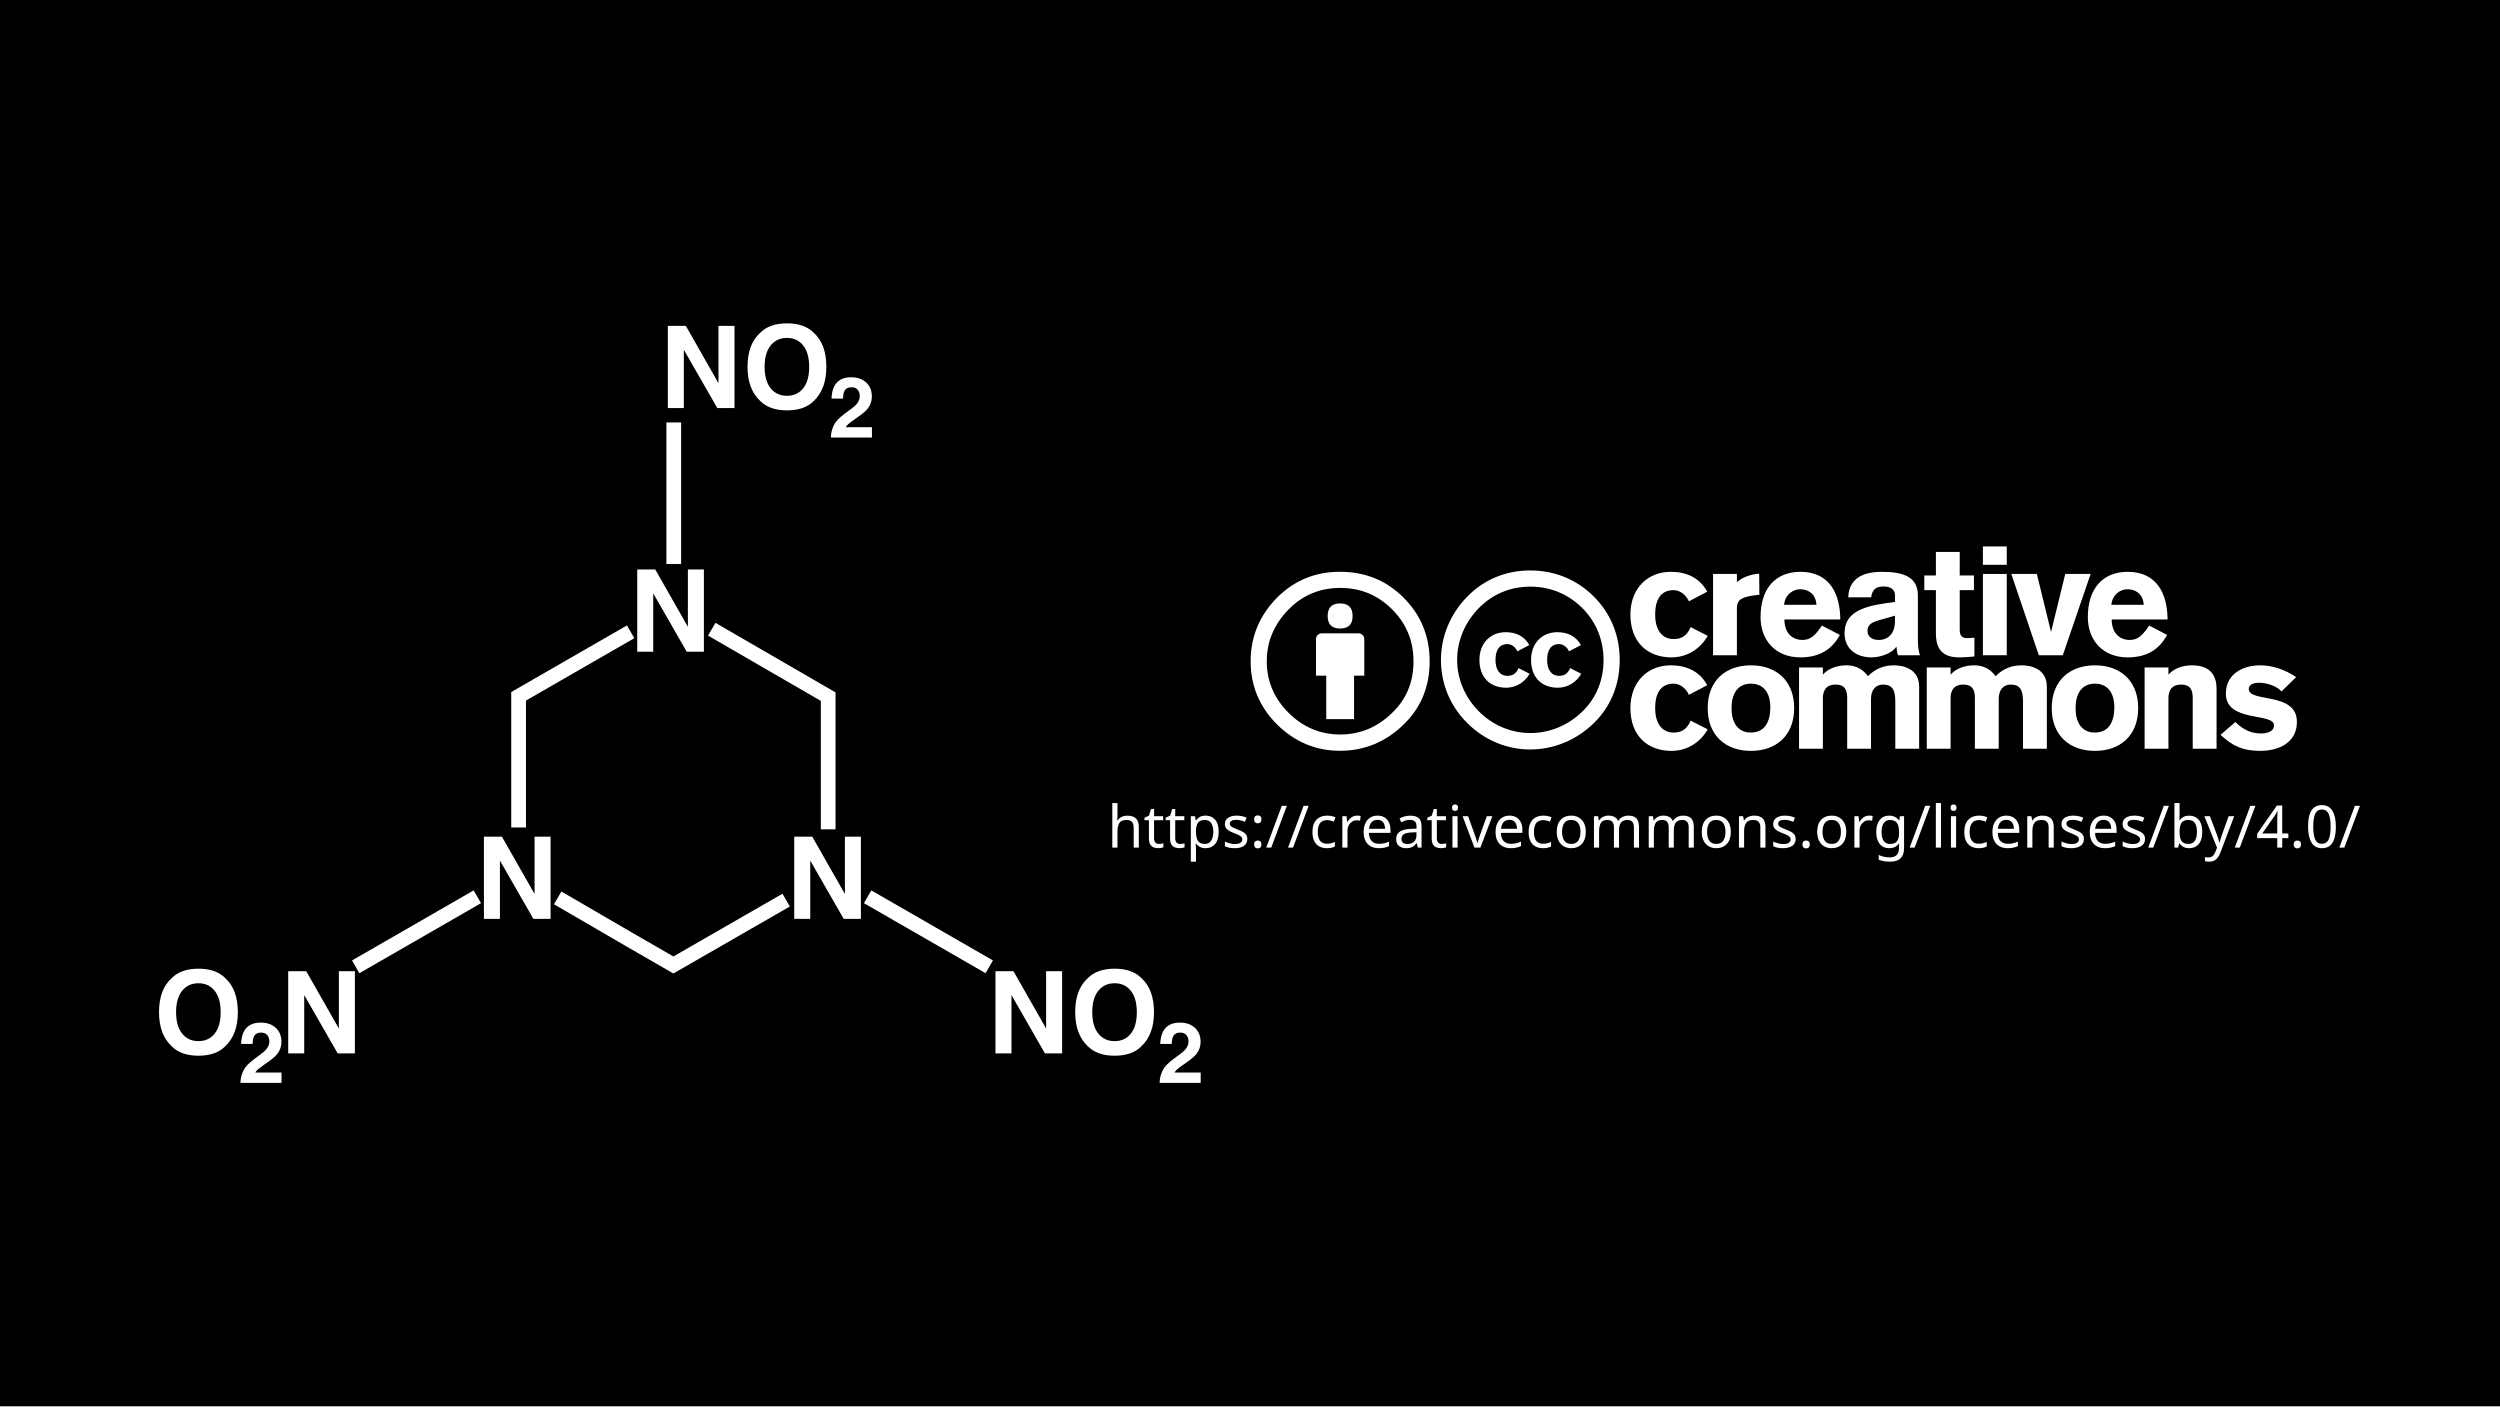
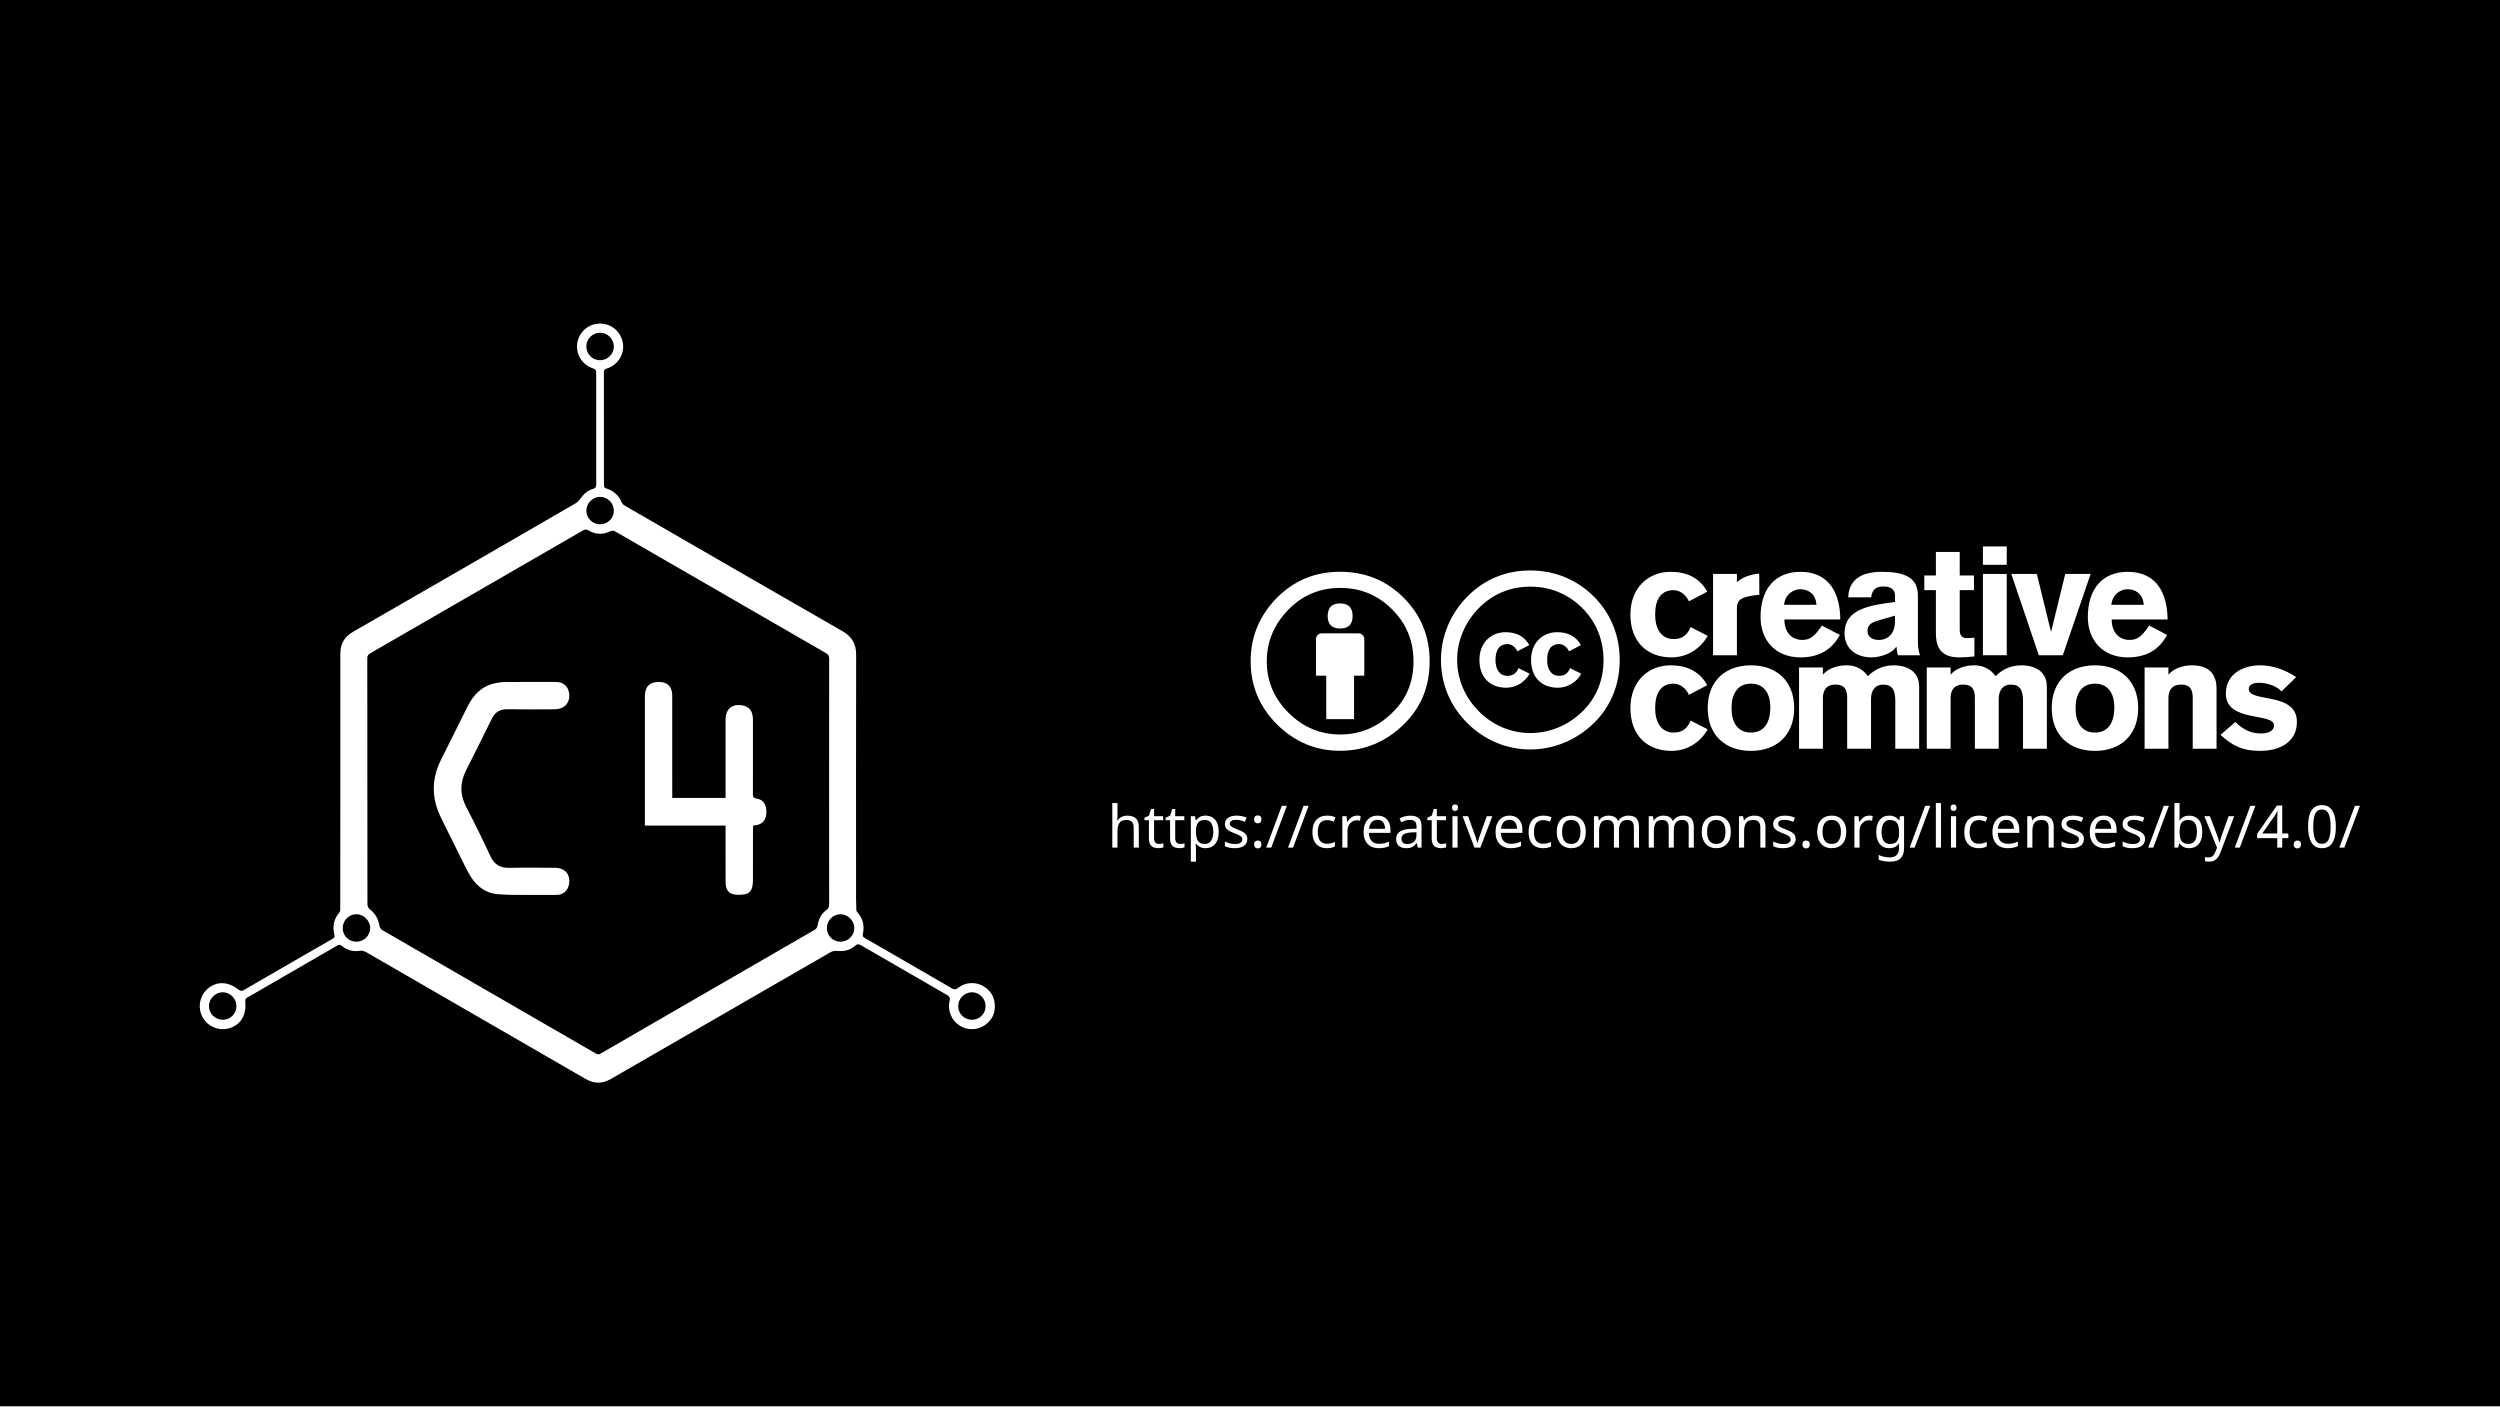
<svg xmlns="http://www.w3.org/2000/svg" id="svg2" height="1080" width="1920" version="1.1">
+   <defs id="defs72" />
  <rect y="0" x="0" height="1080" width="1920" id="rect3348" style="opacity:1;fill:#000000;fill-opacity:1" />
  <g transform="matrix(2.169227,0,0,2.169227,1099.159,461.5)" id="Background" style="fill:#ffffff" />
  <g transform="matrix(2.169227,0,0,2.169227,1099.159,461.5)" id="Guides" style="fill:#ffffff" />
  <g id="g3442">
    <g id="g4575" transform="translate(0.629774,-41.82001)">
      <g transform="matrix(2.169227,0,0,2.169227,1106.023,461.5)" id="Foreground" style="fill:#ffffff">
        <g id="g3541" style="fill:#ffffff">
          <path id="path3543" d="m 94.282,49.116 c -2.759,-5.03 -7.465,-7.032 -12.928,-7.032 -7.951,0 -14.28,5.625 -14.28,15.146 0,9.682 5.95,15.145 14.55,15.145 5.517,0 10.223,-3.029 12.819,-7.627 l -6.058,-3.083 c -1.353,3.246 -3.408,4.22 -6.004,4.22 -4.49,0 -6.545,-3.732 -6.545,-8.654 0,-4.923 1.731,-8.655 6.545,-8.655 1.298,0 3.895,0.703 5.409,3.949 l 6.492,-3.409 z" style="clip-rule:evenodd;fill:#ffffff;fill-rule:evenodd;stroke-width:106px;stroke-opacity:0" />
          <path id="path3545" d="m 109.746,48.575 c 4.814,0 6.87,3.732 6.87,8.33 0,5.247 -2.056,8.979 -6.87,8.979 -4.814,0 -6.869,-3.732 -6.869,-8.654 0,-4.922 2.055,-8.655 6.869,-8.655 z m 0,-6.491 c -8.979,0 -15.307,5.463 -15.307,15.146 0,9.682 6.328,15.145 15.307,15.145 8.979,0 15.308,-5.463 15.308,-15.145 0,-9.682 -6.329,-15.146 -15.308,-15.146 z" style="clip-rule:evenodd;fill:#ffffff;fill-rule:evenodd;stroke-width:106px;stroke-opacity:0" />
          <path id="path3547" d="m 126.783,71.617 8.438,0 0,-17.903 c 0,-2.596 1.082,-4.814 4.489,-4.814 3.246,0 4.111,1.893 4.111,4.706 l 0,18.012 8.438,0 0,-17.688 c 0,-2.921 1.46,-5.03 4.273,-5.03 3.191,0 4.327,1.839 4.327,5.896 l 0,16.821 8.438,0 0,-21.96 c 0,-6.599 -6.058,-7.573 -8.871,-7.573 -3.354,0 -6.491,1.028 -9.249,3.84 -1.894,-2.542 -4.327,-3.84 -7.627,-3.84 -2.596,0 -6.166,0.757 -8.33,3.3 l 0,-2.542 -8.438,0 0,28.775 z" style="clip-rule:evenodd;fill:#ffffff;fill-rule:evenodd;stroke-width:106px;stroke-opacity:0" />
          <path id="path3549" d="m 171.997,71.617 8.438,0 0,-17.903 c 0,-2.596 1.082,-4.814 4.489,-4.814 3.246,0 4.111,1.893 4.111,4.706 l 0,18.012 8.438,0 0,-17.688 c 0,-2.921 1.46,-5.03 4.272,-5.03 3.191,0 4.328,1.839 4.328,5.896 l 0,16.821 8.438,0 0,-21.96 c 0,-6.599 -6.059,-7.573 -8.871,-7.573 -3.354,0 -6.49,1.028 -9.249,3.84 -1.893,-2.542 -4.327,-3.84 -7.627,-3.84 -2.596,0 -6.166,0.757 -8.33,3.3 l 0,-2.542 -8.438,0 0,28.775 z" style="clip-rule:evenodd;fill:#ffffff;fill-rule:evenodd;stroke-width:106px;stroke-opacity:0" />
          <path id="path3551" d="m 231.544,48.575 c 4.813,0 6.869,3.732 6.869,8.33 0,5.247 -2.056,8.979 -6.869,8.979 -4.814,0 -6.87,-3.732 -6.87,-8.654 0,-4.922 2.056,-8.655 6.87,-8.655 z m 0,-6.491 c -8.979,0 -15.308,5.463 -15.308,15.146 0,9.682 6.328,15.145 15.308,15.145 8.979,0 15.308,-5.463 15.308,-15.145 0,-9.682 -6.329,-15.146 -15.308,-15.146 z" style="clip-rule:evenodd;fill:#ffffff;fill-rule:evenodd;stroke-width:106px;stroke-opacity:0" />
          <path id="path3553" d="m 249.122,71.617 8.438,0 0,-17.903 c 0,-2.596 1.082,-4.814 4.49,-4.814 3.245,0 4.11,1.893 4.11,4.706 l 0,18.012 8.438,0 0,-21.258 c 0,-4.327 -1.894,-8.276 -8.709,-8.276 -2.596,0 -6.166,0.757 -8.33,3.3 l 0,-2.542 -8.438,0 0,28.775 z" style="clip-rule:evenodd;fill:#ffffff;fill-rule:evenodd;stroke-width:106px;stroke-opacity:0" />
          <path id="path3555" d="m 302.774,46.25 c -3.895,-2.596 -8.275,-4.165 -12.711,-4.165 -5.843,0 -12.171,2.813 -12.171,10.061 0,10.223 17.038,6.653 17.038,11.143 0,2.597 -3.19,2.921 -4.598,2.921 -3.84,0 -6.49,-1.568 -9.087,-4.057 l -5.247,4.543 c 4.22,3.895 7.789,5.68 14.064,5.68 6.273,0 12.981,-2.705 12.981,-10.277 0,-10.764 -17.038,-6.707 -17.038,-11.629 0,-1.46 1.514,-2.217 3.623,-2.217 2.651,0 6.275,1.082 7.951,3.083 l 5.195,-5.086 z" style="clip-rule:evenodd;fill:#ffffff;fill-rule:evenodd;stroke-width:106px;stroke-opacity:0" />
          <path id="path3557" d="m 94.282,16.011 c -2.759,-5.03 -7.465,-7.032 -12.928,-7.032 -7.951,0 -14.28,5.625 -14.28,15.145 0,9.682 5.95,15.146 14.55,15.146 5.517,0 10.223,-3.029 12.819,-7.627 L 88.385,28.56 c -1.353,3.246 -3.408,4.219 -6.004,4.219 -4.49,0 -6.545,-3.732 -6.545,-8.655 0,-4.922 1.731,-8.654 6.545,-8.654 1.298,0 3.895,0.703 5.409,3.949 l 6.492,-3.408 z" style="clip-rule:evenodd;fill:#ffffff;fill-rule:evenodd;stroke-width:106px;stroke-opacity:0" />
          <path id="path3559" d="m 96.34,38.512 8.438,0 0,-16.66 c 0,-3.191 2.001,-4.057 7.032,-4.652 l 0.919,-0.108 -0.054,-7.464 c -2.975,0.217 -6.058,1.298 -7.897,3.029 l 0,-2.921 -8.438,0 0,28.776 z" style="clip-rule:evenodd;fill:#ffffff;fill-rule:evenodd;stroke-width:106px;stroke-opacity:0" />
          <path id="path3561" d="m 141.386,25.855 c -0.054,-8.871 -3.624,-16.876 -14.118,-16.876 -8.763,0 -14.118,5.842 -14.118,16.011 0,8.113 5.193,14.28 14.118,14.28 6.437,0 11.034,-2.542 13.955,-7.951 l -6.329,-3.3 c -2.434,3.462 -3.895,5.084 -7.032,5.084 -2.704,0 -6.22,-1.731 -6.274,-7.248 l 19.798,0 z m -19.905,-5.192 c 0.378,-3.787 3.299,-5.517 5.733,-5.517 2.434,0 5.463,1.298 5.733,5.517 l -11.466,0 z" style="clip-rule:evenodd;fill:#ffffff;fill-rule:evenodd;stroke-width:106px;stroke-opacity:0" />
          <path id="path3563" d="m 160.742,26.504 c 0,4.381 -2.488,6.599 -5.788,6.599 -2.056,0 -3.949,-0.974 -3.949,-3.245 0,-2.326 1.947,-3.137 4.057,-3.732 l 5.68,-1.623 0,2.001 z m 8.113,-9.195 c -0.054,-6.491 -4.976,-8.33 -12.819,-8.33 -3.895,0 -11.575,0.757 -11.846,9.033 l 8.114,0 c 0.433,-2.867 1.73,-3.84 4.435,-3.84 2.272,0 4.003,0.919 4.003,3.083 l 0,2.38 -3.083,0.433 c -9.195,1.298 -14.767,3.732 -14.767,10.656 0,5.517 4.111,8.546 9.628,8.546 3.029,0 7.248,-1.46 8.654,-3.732 l 0.108,0 c 0.054,0.974 0.217,2.001 0.541,2.975 l 7.789,0 c -0.703,-1.785 -0.757,-4.002 -0.757,-6.004 l 0,-15.2 z" style="clip-rule:evenodd;fill:#ffffff;fill-rule:evenodd;stroke-width:106px;stroke-opacity:0" />
          <path id="path3565" d="m 188.699,10.277 -5.031,0 0,-8.33 -8.438,0 0,8.33 -4.11,0 0,5.192 4.11,0 0,15.146 c 0,4.165 1.028,8.654 8.223,8.654 1.839,0 4.327,-0.216 5.409,-0.325 l 0,-6.653 c -0.434,0.054 -1.623,0.162 -2.542,0.162 -1.516,0 -2.651,-0.595 -2.651,-2.867 l 0,-14.116 5.031,0 0,-5.193 z" style="clip-rule:evenodd;fill:#ffffff;fill-rule:evenodd;stroke-width:106px;stroke-opacity:0" />
          <path id="path3567" d="m 191.876,9.736 0,28.776 8.438,0 0,-28.776 -8.438,0 z m 8.439,-3.245 0,-6.491 -8.438,0 0,6.491 8.438,0 z" style="clip-rule:evenodd;fill:#ffffff;fill-rule:evenodd;stroke-width:106px;stroke-opacity:0" />
          <polygon id="polygon3569" points="221.028,9.736 216.051,30.074 215.944,30.074 210.966,9.736 201.934,9.736 211.67,38.512 220.162,38.512 230.007,9.736 " style="clip-rule:evenodd;fill:#ffffff;fill-rule:evenodd" />
          <path id="path3571" d="m 257.256,25.855 c -0.054,-8.871 -3.624,-16.876 -14.117,-16.876 -8.764,0 -14.117,5.842 -14.117,16.011 0,8.113 5.191,14.28 14.117,14.28 6.437,0 11.034,-2.542 13.955,-7.951 l -6.329,-3.3 c -2.434,3.462 -3.895,5.084 -7.031,5.084 -2.704,0 -6.221,-1.731 -6.274,-7.248 l 19.796,0 z m -19.905,-5.192 c 0.379,-3.787 3.299,-5.517 5.733,-5.517 2.434,0 5.464,1.298 5.734,5.517 l -11.467,0 z" style="clip-rule:evenodd;fill:#ffffff;fill-rule:evenodd;stroke-width:106px;stroke-opacity:0" />
          <g id="g3573" style="fill:#ffffff">
            <path id="path3575" d="M 31.602,8.495 C 22.92,8.495 15.28,11.708 9.376,17.698 3.299,23.863 0,31.85 0,40.185 c 0,8.421 3.212,16.235 9.29,22.313 6.077,6.077 13.978,9.376 22.312,9.376 8.334,0 16.409,-3.299 22.66,-9.463 5.904,-5.817 9.029,-13.544 9.029,-22.226 0,-8.595 -3.125,-16.409 -9.116,-22.4 -6.077,-6.077 -13.891,-9.29 -22.573,-9.29 z m 0.087,5.731 c 7.119,0 13.457,2.691 18.406,7.64 4.861,4.862 7.466,11.287 7.466,18.319 0,7.119 -2.518,13.37 -7.38,18.146 -5.123,5.035 -11.721,7.727 -18.493,7.727 -6.859,0 -13.284,-2.691 -18.232,-7.64 -4.949,-4.95 -7.727,-11.461 -7.727,-18.233 0,-6.859 2.778,-13.37 7.727,-18.406 4.862,-4.948 11.114,-7.553 18.233,-7.553 z" style="clip-rule:evenodd;fill:#ffffff;fill-rule:evenodd;stroke-width:106px;stroke-opacity:0" />
            <path id="path3577" d="m 31.28,34.919 c -1.79,-3.264 -4.844,-4.563 -8.389,-4.563 -5.16,0 -9.267,3.65 -9.267,9.829 0,6.283 3.861,9.829 9.443,9.829 3.581,0 6.634,-1.966 8.319,-4.949 l -3.932,-2.001 c -0.878,2.106 -2.211,2.738 -3.896,2.738 -2.914,0 -4.247,-2.422 -4.247,-5.616 0,-3.194 1.123,-5.617 4.247,-5.617 0.842,0 2.527,0.457 3.51,2.562 l 4.212,-2.212 z" style="clip-rule:evenodd;fill:#ffffff;fill-rule:evenodd;stroke-width:106px;stroke-opacity:0" />
            <path id="path3579" d="m 49.562,34.919 c -1.791,-3.264 -4.844,-4.563 -8.389,-4.563 -5.16,0 -9.268,3.65 -9.268,9.829 0,6.283 3.862,9.829 9.443,9.829 3.581,0 6.634,-1.966 8.319,-4.949 l -3.932,-2.001 c -0.877,2.106 -2.211,2.738 -3.896,2.738 -2.913,0 -4.248,-2.422 -4.248,-5.616 0,-3.194 1.124,-5.617 4.248,-5.617 0.842,0 2.527,0.457 3.511,2.562 l 4.212,-2.212 z" style="clip-rule:evenodd;fill:#ffffff;fill-rule:evenodd;stroke-width:106px;stroke-opacity:0" />
          </g>
        </g>
      </g>
      <g transform="matrix(0.8756879,0,0,0.8756879,-286.7471,-537.8425)" id="g4478">
        <circle style="fill:#000000" cx="1502.411" cy="1242.663" r="69.365" id="circle3649" />
        <g id="g3651" transform="matrix(2.453125,0,0,2.453125,1410.082,1171.998)" style="fill:#ffffff">
          <path style="fill:#ffffff;stroke-width:106px;stroke-opacity:0" d="m 37.443,-3.5 c 8.988,0 16.57,3.085 22.742,9.257 6.208,6.21 9.315,13.791 9.315,22.743 0,8.991 -3.049,16.476 -9.145,22.456 C 53.879,57.319 46.242,60.5 37.443,60.5 28.794,60.5 21.29,57.356 14.929,51.07 8.644,44.784 5.5,37.262 5.5,28.5 5.5,19.739 8.644,12.158 14.929,5.758 21.101,-0.415 28.604,-3.5 37.443,-3.5 Z m 0.114,5.772 c -7.276,0 -13.428,2.553 -18.457,7.657 -5.22,5.334 -7.829,11.525 -7.829,18.572 0,7.086 2.59,13.22 7.77,18.398 5.181,5.182 11.352,7.771 18.514,7.771 7.123,0 13.334,-2.607 18.629,-7.828 5.029,-4.838 7.543,-10.952 7.543,-18.343 0,-7.276 -2.553,-13.465 -7.656,-18.571 C 50.967,4.824 44.795,2.272 37.557,2.272 Z m 8.572,18.285 0,13.085 -3.656,0 0,15.542 -9.944,0 0,-15.541 -3.656,0 0,-13.086 c 0,-0.572 0.2,-1.057 0.599,-1.457 0.401,-0.399 0.887,-0.6 1.457,-0.6 l 13.144,0 c 0.533,0 1.01,0.2 1.428,0.6 0.417,0.4 0.628,0.886 0.628,1.457 z M 33.042,12.329 c 0,-3.008 1.485,-4.514 4.458,-4.514 2.973,0 4.457,1.504 4.457,4.514 0,2.971 -1.486,4.457 -4.457,4.457 -2.971,0 -4.458,-1.486 -4.458,-4.457 z" id="path3653" />
        </g>
      </g>
    </g>
    <text id="text3372" y="650.96" x="850.425" style="font-style:normal;font-weight:normal;font-size:45px;line-height:125%;font-family:Sans;letter-spacing:0px;word-spacing:0px;fill:#ffffff;fill-opacity:1;stroke:none;stroke-width:1px;stroke-linecap:butt;stroke-linejoin:miter;stroke-opacity:1" xml:space="preserve">
      <tspan y="650.96" x="850.425" id="tspan3374">https://creativecommons.org/licenses/by/4.0/</tspan>
    </text>
  </g>
-   <g style="fill:#ffffff" transform="matrix(4.201835,0,0,4.201835,119.7995,247.0207)" id="g3497">
-     <g id="g3672">
-       <g id="g3499" style="fill:#ffffff">
-         <polygon id="polygon3501" points="124.209,92.796 124.209,92.796 121.516,92.796 121.516,69.321 100.9,57.382 102.253,55.052 124.209,67.77 " style="fill:#ffffff" />
-         <polygon id="polygon3503" points="67.625,92.458 67.625,92.458 64.932,92.458 64.932,67.699 86.084,55.522 87.429,57.856 67.625,69.257 " style="fill:#ffffff" />
-         <polygon id="polygon3505" points="94.573,116.03 114.513,104.561 115.856,106.896 94.57,119.14 94.57,119.14 85.949,114.173 72.743,106.489 74.097,104.16 87.299,111.839 " style="fill:#ffffff" />
-       </g>
-       <g id="g3507" style="fill:#ffffff">
-         <polygon id="polygon3509" points="37.177,119.089 37.177,119.089 35.833,116.756 58.062,103.956 59.407,106.291 " style="fill:#ffffff" />
-         <polygon id="polygon3511" points="151.629,119.089 151.629,119.089 129.4,106.291 130.744,103.956 152.973,116.756 " style="fill:#ffffff" />
-         <polygon id="polygon3513" points="95.986,44.294 95.986,44.294 93.291,44.294 93.291,18.427 95.986,18.427 " style="fill:#ffffff" />
-       </g>
-       <g id="g3515" style="fill:#ffffff">
-         <g id="g3517" enable-background="new    " style="fill:#ffffff">
-           <path id="path3519" d="m 93.552,0.77 3.292,0 5.966,10.482 0,-10.482 2.927,0 0,15.03 -3.14,0 -6.121,-10.663 0,10.663 -2.924,0 0,-15.03 z" style="fill:#ffffff;stroke-width:106px;stroke-opacity:0" />
-           <path id="path3521" d="m 120.258,14.465 c -1.137,1.17 -2.779,1.754 -4.929,1.754 -2.146,0 -3.791,-0.583 -4.922,-1.754 -1.524,-1.434 -2.285,-3.501 -2.285,-6.201 0,-2.753 0.761,-4.819 2.285,-6.198 1.131,-1.169 2.776,-1.753 4.922,-1.753 2.149,0 3.792,0.584 4.929,1.753 1.513,1.379 2.27,3.445 2.27,6.198 -0.001,2.699 -0.757,4.767 -2.27,6.201 z m -1.966,-2.285 c 0.731,-0.917 1.096,-2.223 1.096,-3.916 0,-1.685 -0.364,-2.988 -1.096,-3.91 -0.73,-0.92 -1.717,-1.381 -2.963,-1.381 -1.243,0 -2.234,0.459 -2.975,1.375 -0.742,0.919 -1.112,2.224 -1.112,3.916 0,1.693 0.37,2.998 1.112,3.916 0.74,0.917 1.731,1.376 2.975,1.376 1.246,0 2.233,-0.459 2.963,-1.376 z" style="fill:#ffffff;stroke-width:106px;stroke-opacity:0" />
-         </g>
-         <g id="g3523" enable-background="new    " style="fill:#ffffff">
-           <path id="path3525" d="m 123.854,19.033 c 0.309,-0.729 1.036,-1.505 2.179,-2.322 0.994,-0.712 1.64,-1.221 1.93,-1.529 0.45,-0.478 0.675,-1.005 0.675,-1.573 0,-0.465 -0.127,-0.851 -0.388,-1.157 -0.254,-0.308 -0.624,-0.462 -1.104,-0.462 -0.657,0 -1.102,0.244 -1.338,0.734 -0.137,0.283 -0.217,0.731 -0.243,1.345 l -2.096,0 c 0.036,-0.934 0.204,-1.687 0.507,-2.261 0.577,-1.095 1.598,-1.643 3.069,-1.643 1.16,0 2.083,0.323 2.77,0.966 0.688,0.641 1.03,1.494 1.03,2.553 0,0.812 -0.242,1.533 -0.728,2.164 -0.317,0.419 -0.841,0.885 -1.569,1.398 l -0.864,0.614 c -0.541,0.383 -0.908,0.659 -1.106,0.833 -0.201,0.169 -0.37,0.369 -0.507,0.598 l 4.789,0 0,1.896 -7.512,0 c 0.02,-0.785 0.189,-1.502 0.506,-2.154 z" style="fill:#ffffff;stroke-width:106px;stroke-opacity:0" />
-         </g>
-         <g id="g3527" enable-background="new    " style="fill:#ffffff">
-           <path id="path3529" d="m 153.438,118.723 3.291,0 5.968,10.48 0,-10.48 2.924,0 0,15.029 -3.141,0 -6.118,-10.664 0,10.664 -2.924,0 0,-15.029 z" style="fill:#ffffff;stroke-width:106px;stroke-opacity:0" />
-           <path id="path3531" d="m 180.142,132.416 c -1.134,1.169 -2.776,1.755 -4.926,1.755 -2.148,0 -3.788,-0.586 -4.925,-1.755 -1.521,-1.436 -2.282,-3.5 -2.282,-6.199 0,-2.753 0.761,-4.82 2.282,-6.199 1.137,-1.17 2.776,-1.753 4.925,-1.753 2.149,0 3.792,0.583 4.926,1.753 1.515,1.379 2.272,3.446 2.272,6.199 0,2.699 -0.758,4.763 -2.272,6.199 z m -1.963,-2.283 c 0.731,-0.919 1.095,-2.224 1.095,-3.916 0,-1.686 -0.363,-2.988 -1.095,-3.91 -0.731,-0.921 -1.72,-1.382 -2.963,-1.382 -1.246,0 -2.234,0.458 -2.978,1.376 -0.74,0.918 -1.109,2.223 -1.109,3.916 0,1.692 0.369,2.997 1.109,3.916 0.743,0.917 1.731,1.376 2.978,1.376 1.243,0 2.231,-0.459 2.963,-1.376 z" style="fill:#ffffff;stroke-width:106px;stroke-opacity:0" />
-         </g>
-         <g id="g3533" enable-background="new    " style="fill:#ffffff">
-           <path id="path3535" d="m 183.941,136.984 c 0.308,-0.73 1.036,-1.505 2.182,-2.322 0.991,-0.71 1.637,-1.219 1.927,-1.528 0.45,-0.479 0.672,-1.003 0.672,-1.573 0,-0.463 -0.127,-0.85 -0.385,-1.155 -0.258,-0.309 -0.624,-0.464 -1.104,-0.464 -0.653,0 -1.101,0.246 -1.34,0.735 -0.134,0.281 -0.217,0.731 -0.24,1.346 l -2.099,0 c 0.039,-0.934 0.207,-1.688 0.509,-2.263 0.577,-1.094 1.599,-1.642 3.066,-1.642 1.164,0 2.087,0.323 2.773,0.965 0.688,0.643 1.03,1.495 1.03,2.553 0,0.814 -0.242,1.535 -0.728,2.164 -0.317,0.419 -0.844,0.887 -1.569,1.4 l -0.864,0.612 c -0.542,0.382 -0.911,0.66 -1.109,0.832 -0.199,0.171 -0.367,0.369 -0.504,0.599 l 4.789,0 0,1.897 -7.512,0 c 0.021,-0.786 0.19,-1.504 0.506,-2.156 z" style="fill:#ffffff;stroke-width:106px;stroke-opacity:0" />
-         </g>
-         <g id="g3537" enable-background="new    " style="fill:#ffffff">
-           <path id="path3539" d="m 12.687,132.416 c -1.136,1.169 -2.777,1.755 -4.925,1.755 -2.148,0 -3.79,-0.586 -4.923,-1.755 -1.524,-1.436 -2.285,-3.5 -2.285,-6.199 0,-2.753 0.761,-4.82 2.285,-6.199 1.133,-1.17 2.775,-1.753 4.923,-1.753 2.148,0 3.79,0.583 4.925,1.753 1.516,1.379 2.273,3.446 2.273,6.199 0,2.699 -0.758,4.763 -2.273,6.199 z m -1.963,-2.283 c 0.731,-0.919 1.097,-2.224 1.097,-3.916 0,-1.686 -0.366,-2.988 -1.097,-3.91 -0.731,-0.921 -1.718,-1.382 -2.962,-1.382 -1.244,0 -2.237,0.458 -2.978,1.376 -0.741,0.918 -1.111,2.223 -1.111,3.916 0,1.692 0.371,2.997 1.111,3.916 0.741,0.917 1.734,1.376 2.978,1.376 1.243,0 2.23,-0.459 2.962,-1.376 z" style="fill:#ffffff;stroke-width:106px;stroke-opacity:0" />
-         </g>
-         <g id="g3541-7" enable-background="new    " style="fill:#ffffff">
-           <path id="path3543-5" d="m 15.94,136.984 c 0.307,-0.73 1.034,-1.505 2.178,-2.322 0.993,-0.71 1.636,-1.219 1.929,-1.528 0.448,-0.479 0.672,-1.003 0.672,-1.573 0,-0.463 -0.128,-0.85 -0.385,-1.155 -0.258,-0.309 -0.625,-0.464 -1.105,-0.464 -0.656,0 -1.101,0.246 -1.338,0.735 -0.136,0.281 -0.217,0.731 -0.241,1.346 l -2.097,0 c 0.036,-0.934 0.205,-1.688 0.507,-2.263 0.576,-1.094 1.598,-1.642 3.067,-1.642 1.161,0 2.084,0.323 2.772,0.965 0.687,0.643 1.029,1.495 1.029,2.553 0,0.814 -0.241,1.535 -0.727,2.164 -0.319,0.419 -0.842,0.887 -1.569,1.4 l -0.864,0.612 c -0.541,0.382 -0.91,0.66 -1.111,0.832 -0.199,0.171 -0.367,0.369 -0.501,0.599 l 4.788,0 0,1.897 -7.512,0 c 0.021,-0.786 0.19,-1.504 0.508,-2.156 z" style="fill:#ffffff;stroke-width:106px;stroke-opacity:0" />
-         </g>
-         <g id="g3545" enable-background="new    " style="fill:#ffffff">
-           <path id="path3547-9" d="m 24.168,118.723 3.292,0 5.966,10.48 0,-10.48 2.926,0 0,15.029 -3.14,0 -6.119,-10.664 0,10.664 -2.926,0 0,-15.029 z" style="fill:#ffffff;stroke-width:106px;stroke-opacity:0" />
-         </g>
-       </g>
-       <g id="g3549" style="fill:#ffffff">
-         <g id="g3551" enable-background="new    " style="fill:#ffffff">
-           <path id="path3553-2" d="m 87.96,45.296 3.293,0 5.965,10.481 0,-10.481 2.927,0 0,15.032 -3.142,0 -6.118,-10.665 0,10.665 -2.925,0 0,-15.032 z" style="fill:#ffffff;stroke-width:106px;stroke-opacity:0" />
-         </g>
-         <g id="g3555" enable-background="new    " style="fill:#ffffff">
-           <path id="path3557-0" d="m 116.655,94.135 3.295,0 5.967,10.479 0,-10.479 2.924,0 0,15.03 -3.14,0 -6.118,-10.664 0,10.664 -2.928,0 0,-15.03 z" style="fill:#ffffff;stroke-width:106px;stroke-opacity:0" />
-         </g>
-         <g id="g3559" enable-background="new    " style="fill:#ffffff">
-           <path id="path3561-3" d="m 59.938,94.135 3.292,0 5.966,10.479 0,-10.479 2.926,0 0,15.03 -3.14,0 -6.119,-10.664 0,10.664 -2.926,0 0,-15.03 z" style="fill:#ffffff;stroke-width:106px;stroke-opacity:0" />
-         </g>
-       </g>
-     </g>
+   <g id="g3472" style="fill:#ffffff" transform="matrix(0.4706183,0,0,0.4706183,153.4228,248.4984)">
+     <path id="path3474" d="m 1260.238,1136.141 c -12.582,0.062 -22.681,-9.97 -22.598,-22.454 0.081,-12.046 10.245,-22.3 22.235,-22.436 12.238,-0.14 22.538,10.266 22.475,22.696 -0.05,12.341 -9.812,22.131 -22.113,22.194 z m -214.721,-127.409 c -12.34,-0.039 -22.169,-9.815 -22.224,-22.101 -0.056,-12.463 10.204,-22.845 22.471,-22.742 11.916,0.101 22.282,10.455 22.405,22.379 0.126,12.319 -10.146,22.505 -22.652,22.465 z m -37.364,-26.26 c -0.372,2.39 -2.17,5.391 -4.204,6.569 -116.558,67.495 -233.215,134.813 -349.809,202.245 -2.967,1.715 -5.064,1.512 -7.895,-0.124 -116.245,-67.2 -232.541,-134.314 -348.74,-201.595 -2.041,-1.181 -3.882,-4.159 -4.246,-6.54 -1.729,-11.29 -6.83,-20.285 -15.884,-27.343 -2.016,-1.571 -3.751,-4.921 -3.755,-7.454 -0.179,-133.95 -0.138,-267.9 -0.251,-401.849 -0.004,-4.089 1.249,-6.255 4.805,-8.305 115.793,-66.736 231.521,-133.583 347.206,-200.505 3.252,-1.881 5.531,-2.031 8.901,-0.009 11.335,6.808 23.339,7.226 35.241,1.606 3.475,-1.64 5.843,-1.456 9.069,0.411 114.429,66.184 228.905,132.286 343.442,198.282 3.715,2.14 5.105,4.412 5.095,8.746 -0.147,66.87 -0.102,133.741 -0.102,200.611 0,66.662 -0.034,133.325 0.079,199.986 0.01,4.254 -0.779,7.174 -4.539,9.905 -8.488,6.164 -12.795,14.988 -14.414,25.36 z M 255.824,1008.744 c -12.434,0.099 -22.38,-9.48 -22.551,-21.72 -0.174,-12.621 9.616,-22.886 22.052,-23.12 12.012,-0.226 22.84,10.526 22.793,22.633 -0.046,12.107 -10.088,22.11 -22.294,22.207 z M 653.399,282.816 c 12.345,0.059 22.486,10.446 22.33,22.87 -0.154,12.152 -10.188,21.936 -22.474,21.914 -12.211,-0.022 -22.282,-9.934 -22.404,-22.05 -0.125,-12.275 10.305,-22.79 22.547,-22.734 z M 630.812,37.246 c 0.092,-12.126 10.204,-22.244 22.305,-22.315 12.285,-0.074 22.694,10.387 22.593,22.706 -0.101,12.406 -10.429,22.376 -22.977,22.18 -12.175,-0.19 -22.011,-10.319 -21.92,-22.571 z M 37.95,1136.137 c -12.621,0.149 -22.844,-9.714 -22.984,-22.175 -0.138,-12.104 10.574,-22.826 22.691,-22.714 12.081,0.11 22.065,10.225 22.134,22.421 0.07,12.374 -9.602,22.324 -21.841,22.467 z m 1241.588,-54.397 c -12.925,-8.041 -30.305,-7.191 -42.172,2.449 -3.849,3.125 -6.306,2.825 -10.223,0.539 -32.362,-18.891 -64.858,-37.556 -97.31,-56.295 -14.956,-8.637 -29.872,-17.34 -45.031,-26.027 -2.156,-1.235 -3.562,-2.797 -2.816,-5.911 3.25,-13.57 0.32,-25.801 -9.466,-36.523 -0.954,-1.045 -1.087,-3.069 -1.145,-4.655 -0.229,-6.241 -0.37,-12.489 -0.371,-18.735 -0.019,-131.874 -0.156,-263.749 0.154,-395.623 0.042,-17.896 -6.49,-29.858 -22.304,-38.921 C 931.089,434.536 813.63,366.502 696.111,298.576 c -2.611,-1.509 -6.022,-3.221 -7.019,-5.669 -4.942,-12.144 -13.406,-19.95 -25.258,-23.725 -2.714,-0.864 -4.245,-1.319 -4.245,-5.174 0,-62.084 0.018,-122.79 -0.116,-184.872 -0.007,-3.817 1.663,-4.753 4.822,-5.765 18.669,-5.989 29.664,-24.405 25.913,-42.96 -3.709,-18.343 -19.441,-30.886 -38.123,-30.394 -17.925,0.472 -33.032,13.708 -35.971,31.511 -2.979,18.046 7.695,35.765 25.465,41.601 3.683,1.21 5.389,2.442 5.379,6.689 -0.144,61.041 -0.145,122.082 0.006,183.124 0.01,4.189 -1.534,5.716 -5.249,6.816 -8.729,2.586 -15.133,8.275 -20.355,15.694 -2.279,3.237 -5.338,6.345 -8.735,8.312 -120.722,69.875 -241.456,139.727 -362.409,209.201 -14.741,8.466 -20.861,20.039 -20.846,36.602 0.126,138.124 -0.005,276.246 -0.125,414.37 -0.001,2.376 -0.054,5.424 -1.415,7.024 -9.375,11.021 -11.505,23.195 -8.165,36.617 0.609,2.445 0.361,4.527 -2.167,5.976 -49.191,28.172 -97.995,56.659 -146.818,84.748 -2.605,1.499 -5.41,0.025 -6.497,-0.824 -17.595,-13.723 -35.468,-14.709 -50.145,-2.914 -14.193,11.405 -18.179,31.516 -9.403,47.45 8.77,15.922 27.893,23.316 45.108,17.44 17.852,-6.093 26.633,-21.64 24.55,-43.361 -0.12,-1.246 -0.438,-4.065 2.795,-5.939 48.956,-28.375 98.408,-56.81 147.353,-85.204 3.055,-1.771 4.947,-1.519 7.619,0.731 8.059,6.787 17.604,9.499 27.975,7.957 4.675,-0.695 8.345,0.314 12.294,2.596 119.134,68.877 238.343,137.625 357.451,206.545 13.969,8.084 27.218,7.981 41.124,-0.061 119.481,-69.105 239.029,-138.098 358.652,-206.96 2.906,-1.674 6.971,-2.281 10.369,-1.976 11.119,0.996 21.37,-0.931 29.693,-8.536 3.611,-3.3 5.974,-2.708 9.626,-0.589 46.819,27.165 93.767,54.101 140.59,81.26 4.607,2.672 4.468,6.391 4.104,7.781 -7.314,28.023 17.183,53.476 44.949,46.702 14.412,-3.518 26.363,-15.952 28.075,-29.497 2.1,-16.529 -2.875,-30.106 -17.425,-39.166" style="fill:#ffffff" />
+     <path id="path3476" d="m 771.047,774.077 c 29.395,0 57.825,0 86.979,0 0,-2.808 0,-5.237 0,-7.669 10e-4,-39.987 -0.044,-79.975 0.022,-119.961 0.031,-18.109 11.481,-27.032 29.176,-22.988 8.184,1.871 13.095,7.032 14.723,15.125 0.69,3.436 0.776,7.036 0.78,10.561 0.051,39.571 0.075,79.141 -0.03,118.713 -0.013,4.256 0.446,6.549 5.706,7.268 10.859,1.482 16.26,9.293 16.27,21.555 0.011,12.322 -5.414,19.7 -16.109,21.859 -1.609,0.323 -3.249,0.489 -5.479,0.816 -0.114,2.589 -0.31,5.003 -0.312,7.418 -0.022,26.657 0.015,53.316 -0.049,79.974 -0.01,3.734 -0.152,7.529 -0.819,11.189 -1.256,6.911 -5.192,12.262 -12.238,13.409 -6.02,0.98 -12.512,1.234 -18.448,0.055 -9.011,-1.79 -13.082,-8.614 -13.134,-20.032 -0.126,-28.116 -0.054,-56.231 -0.061,-84.347 -10e-4,-2.279 0,-4.559 0,-7.805 -43.881,0 -87.446,0 -131.637,0 0,-3.219 0,-5.471 0,-7.723 0,-66.854 -10e-4,-133.709 10e-4,-200.561 0.001,-1.666 -0.028,-3.335 0.066,-4.996 0.821,-14.549 8.502,-21.389 23.665,-21.104 13.25,0.247 20.844,7.955 20.872,21.93 0.11,53.108 0.05,106.215 0.054,159.324 0,2.465 0,4.931 0,7.992" style="fill:#ffffff" />
+     <path id="path3478" d="m 533.895,932.395 c -17.059,0 -31.104,0.15 -48.051,-1.225 -18.481,-1.5 -32.646,-11.851 -42.744,-27.289 -4.197,-6.419 -7.736,-13.305 -11.171,-20.18 -12.74,-25.5 -25.229,-51.127 -37.968,-76.627 -15.99,-32.008 -16.174,-63.864 0.024,-95.899 14.46,-28.598 28.535,-57.388 42.881,-86.043 9.662,-19.299 23.449,-33.862 45.591,-38.296 4.879,-0.976 9.883,-1.83 14.835,-1.863 28.122,-0.194 56.249,-0.223 84.373,-0.092 12.275,0.058 20.216,7.774 21.29,20.021 1.084,12.359 -5.883,21.821 -17.832,23.96 -2.846,0.511 -5.795,0.606 -8.696,0.614 -24.791,0.059 -49.589,0.39 -74.371,-0.076 -12.393,-0.233 -20.275,4.709 -25.656,15.79 -13.631,28.074 -27.71,55.93 -41.789,83.782 -10.229,20.236 -10.312,39.885 0.399,60.286 13.731,26.15 26.679,52.737 39.105,79.535 6.329,13.649 15.606,19.786 30.692,19.422 24.984,-0.604 49.995,-0.281 74.994,-0.081 16.931,0.136 26.17,11.967 22.459,28.212 -2.19,9.58 -9.693,15.909 -19.634,16.019 -15.206,0.166 -45.624,0.044 -45.624,0.044 l -3.106,-0.015" style="fill:#ffffff" />
  </g>
</svg>
